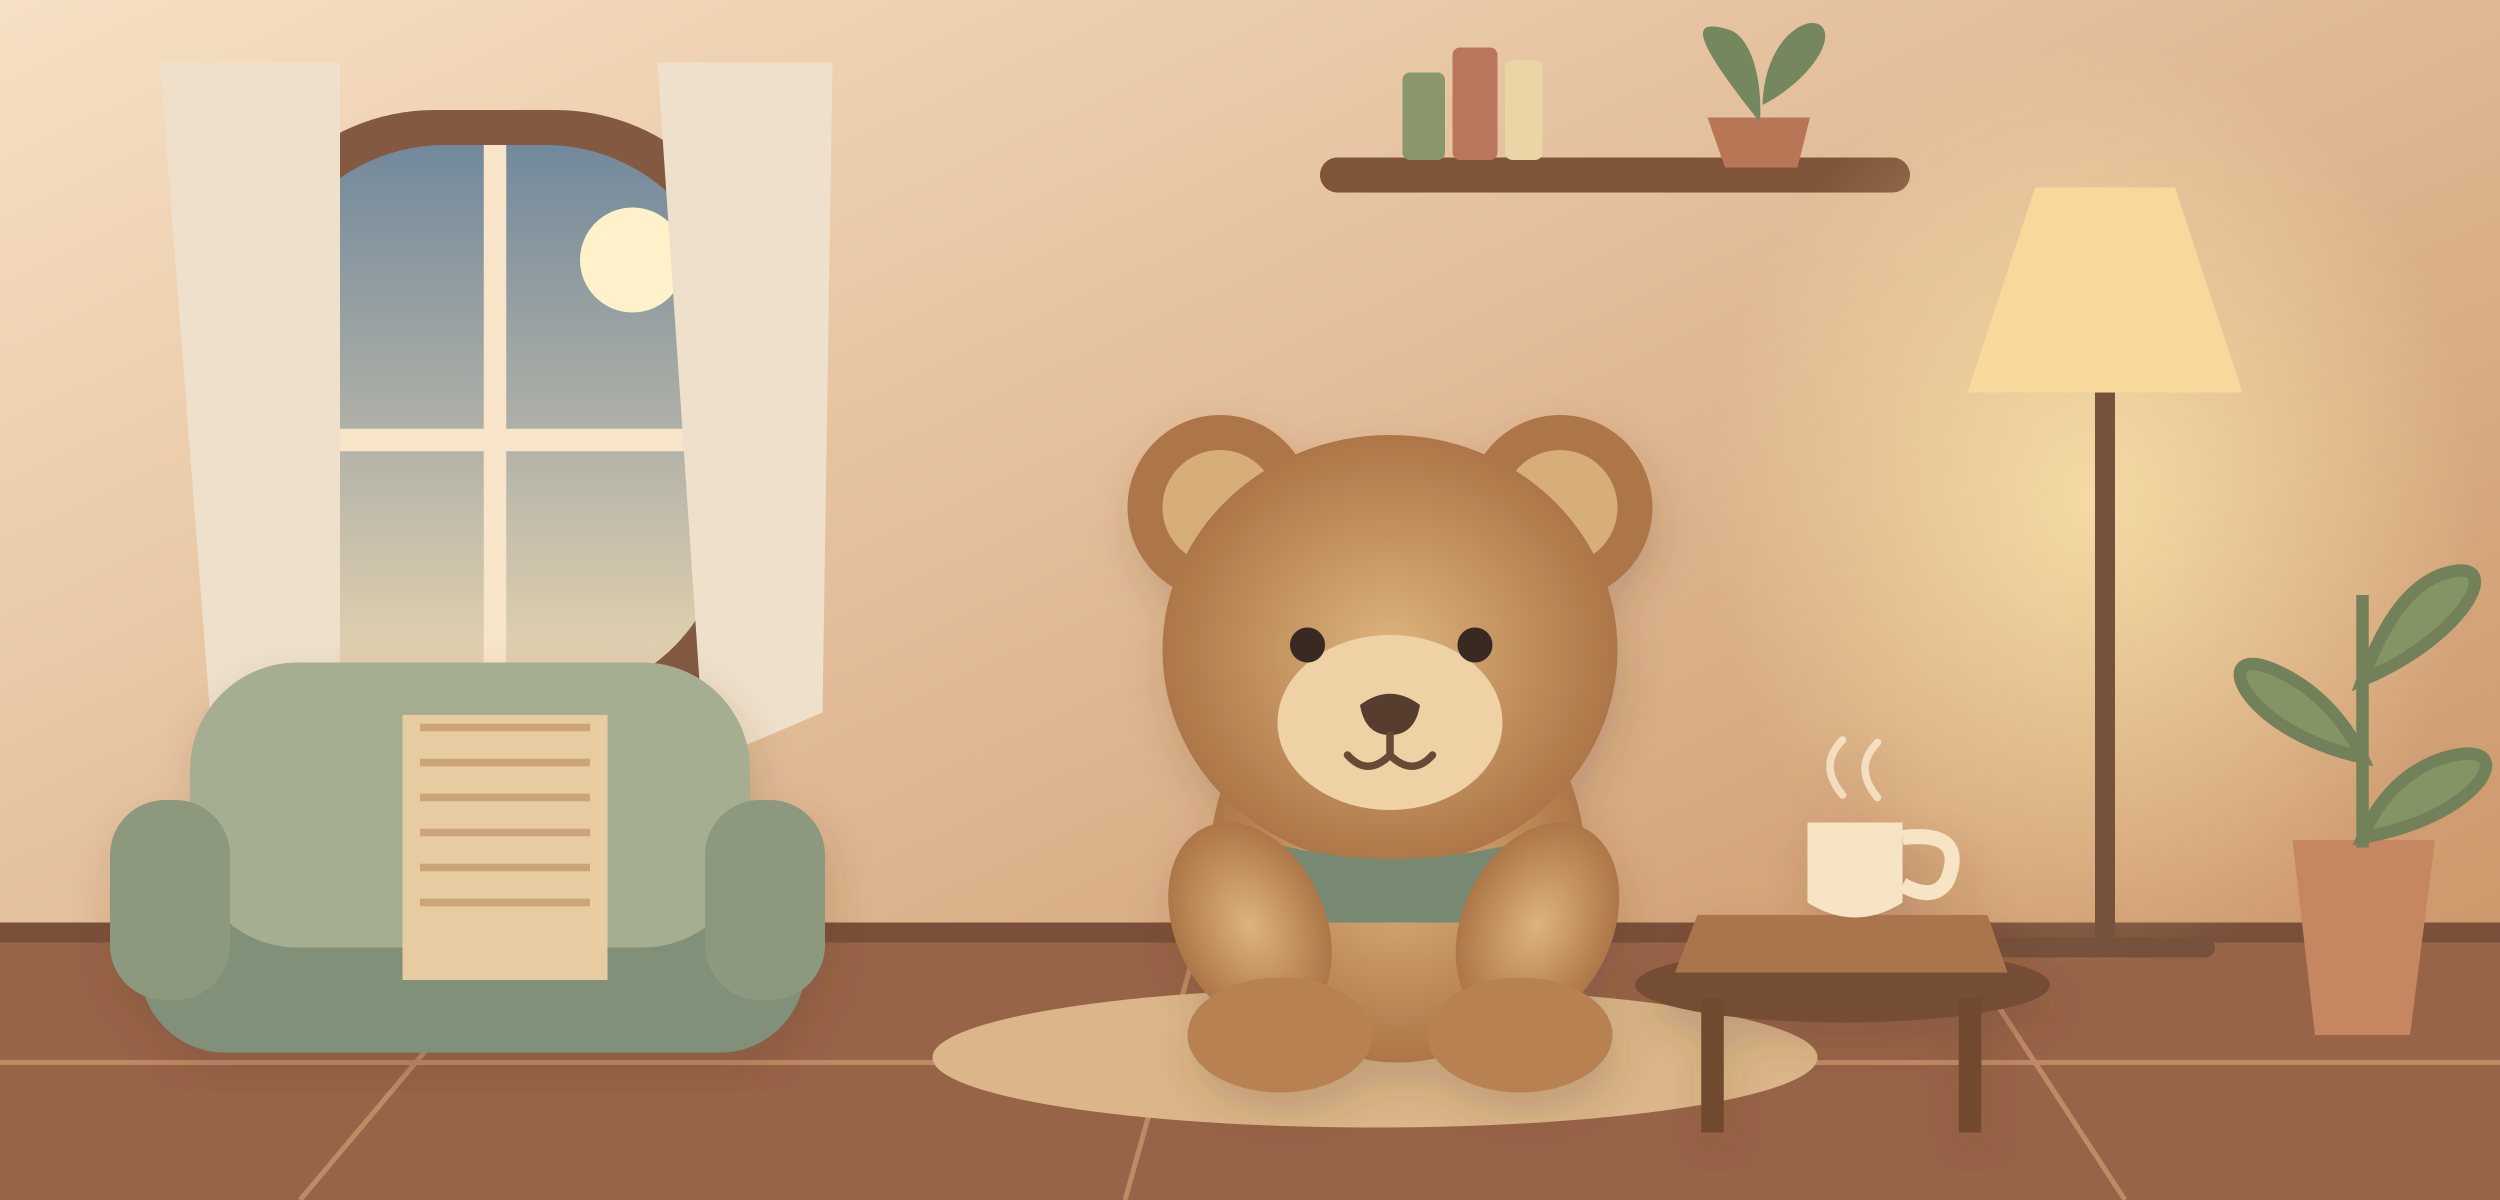
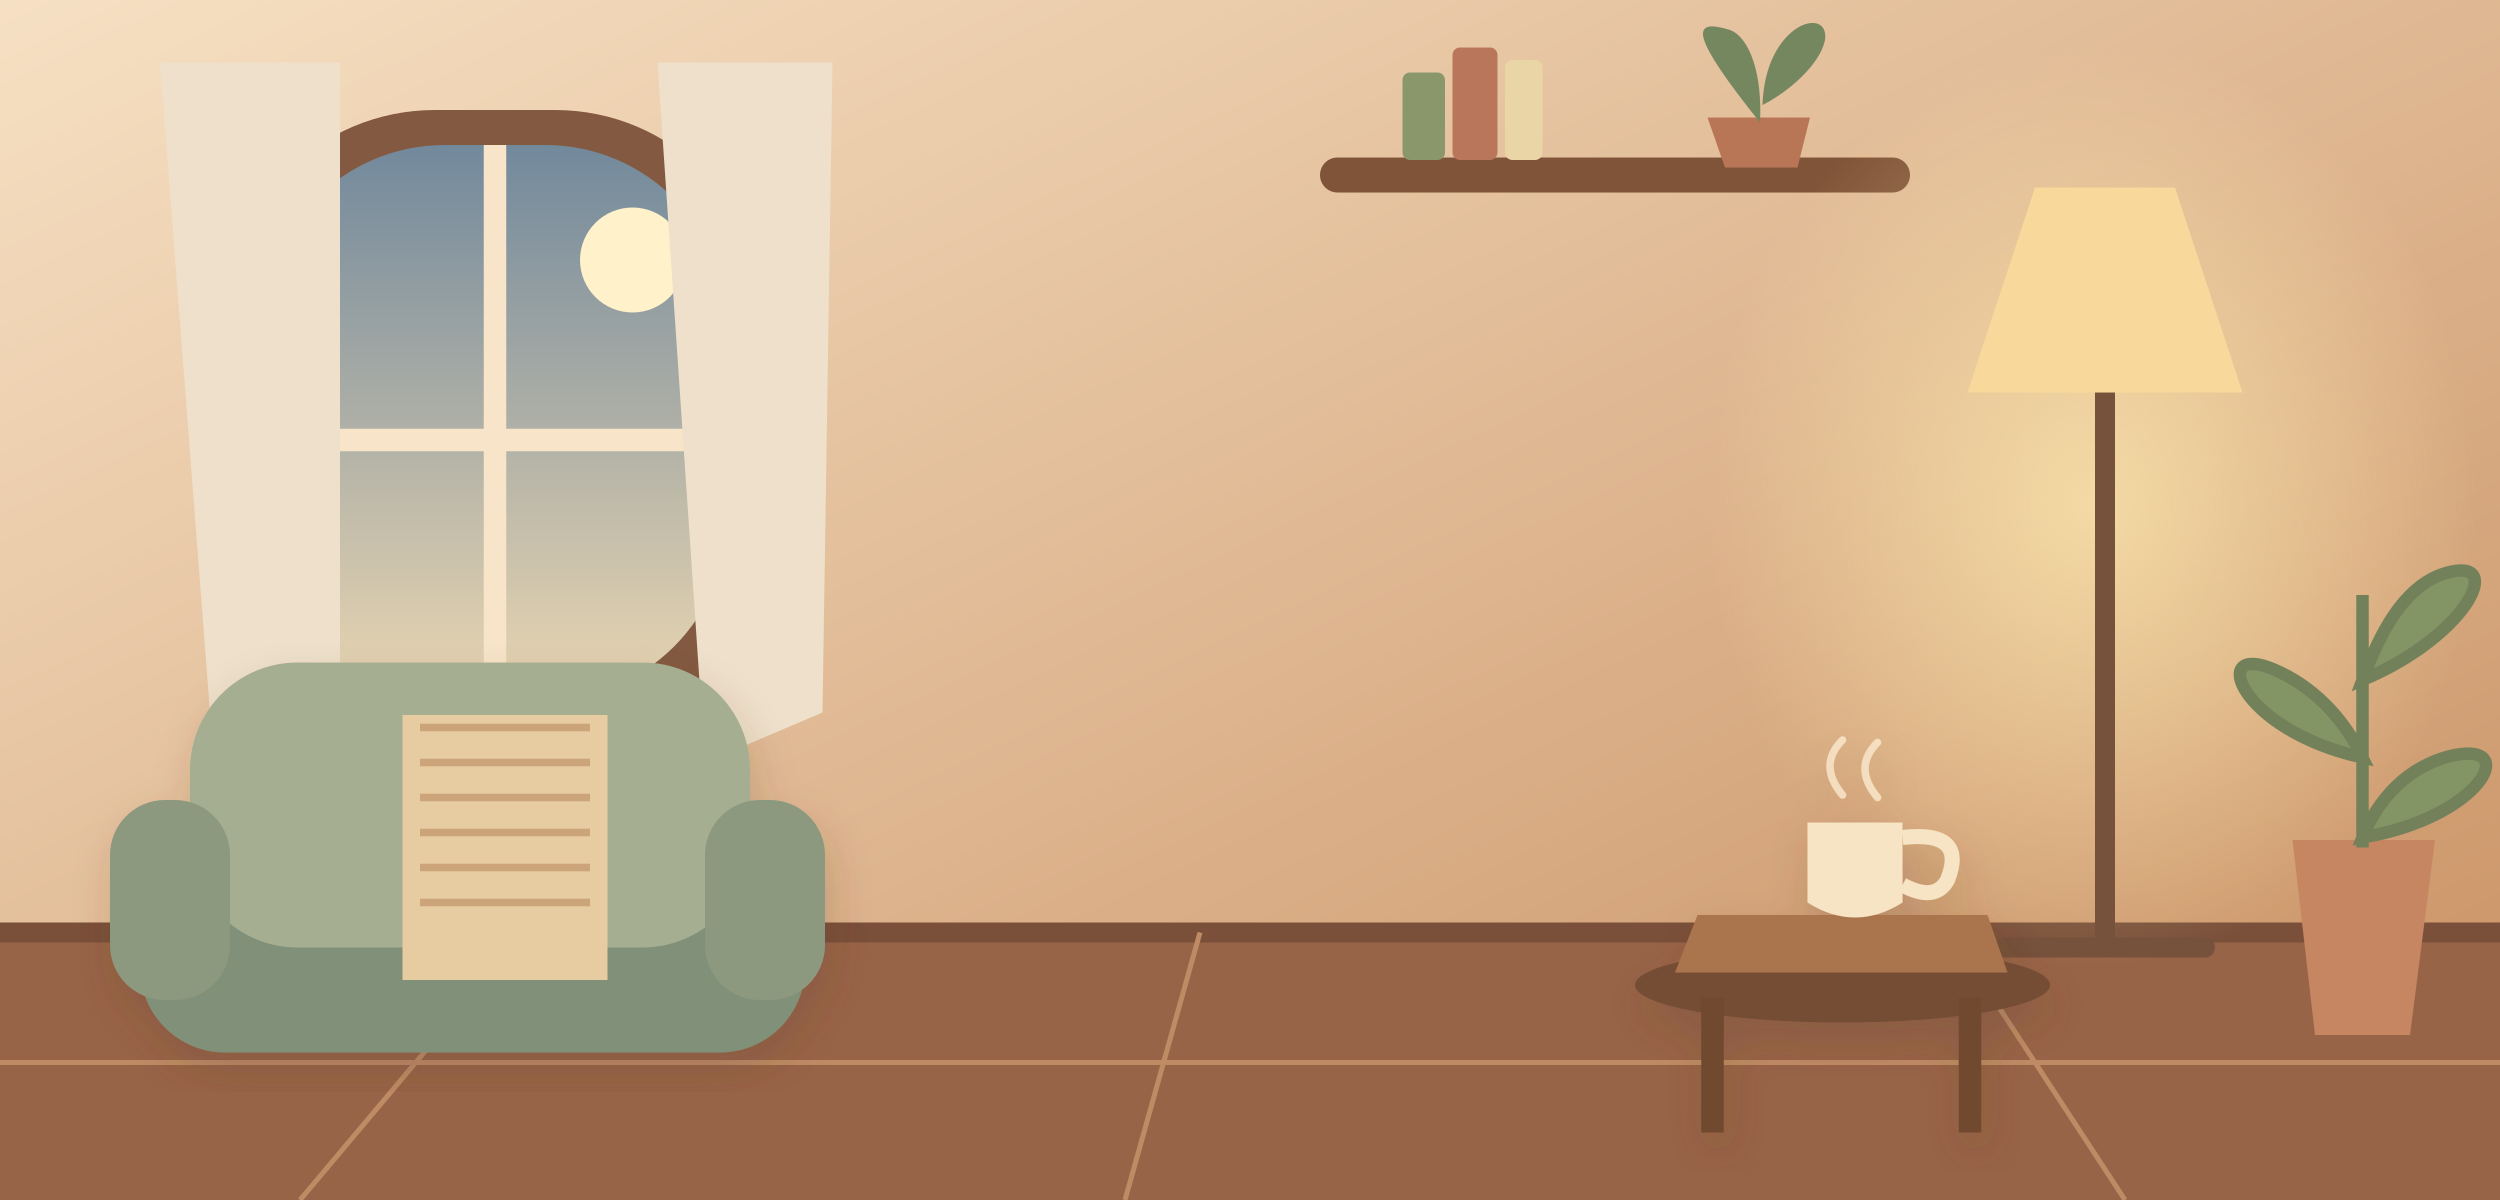
<svg xmlns="http://www.w3.org/2000/svg" width="1000" height="480" viewBox="0 0 1000 480" fill="none">
  <defs>
    <linearGradient id="wall" x2="1" y2="1">
      <stop stop-color="#f6e0c3" />
      <stop offset="1" stop-color="#c88f61" />
    </linearGradient>
    <linearGradient id="night" x2="0" y2="1">
      <stop stop-color="#72899c" />
      <stop offset="1" stop-color="#ead6b1" />
    </linearGradient>
    <radialGradient id="glow">
      <stop stop-color="#ffedb2" stop-opacity=".7" />
      <stop offset="1" stop-color="#ffedb2" stop-opacity="0" />
    </radialGradient>
    <radialGradient id="fur">
      <stop stop-color="#ddb47b" />
      <stop offset="1" stop-color="#ad7648" />
    </radialGradient>
    <filter id="shadow">
      <feDropShadow dy="8" stdDeviation="8" flood-color="#563b28" flood-opacity=".2" />
    </filter>
  </defs>
  <path fill="url(#wall)" d="M0 0h1000v480H0z" />
  <path fill="#986448" d="M0 373h1000v107H0z" />
  <path d="M0 373h1000" stroke="#7a503a" stroke-width="8" />
  <path d="M0 425h1000M210 373l-90 107m360-107-30 107m330-107 70 107" stroke="#be8b65" stroke-width="2" />
  <rect x="90" y="44" width="216" height="252" rx="84" fill="#835a41" />
  <rect x="105" y="58" width="186" height="222" rx="73" fill="url(#night)" />
  <path d="M198 58v222m-92-104h184" stroke="#f8e4c8" stroke-width="9" />
  <circle cx="253" cy="104" r="21" fill="#fff1c9" />
  <path d="M64 25h72v280l-52-20zM263 25h70l-4 260-47 20z" fill="#eee0ca" />
  <path d="M535 70h222" stroke="#805438" stroke-width="14" stroke-linecap="round" />
  <rect x="561" y="29" width="17" height="35" rx="3" fill="#89976b" />
  <rect x="581" y="19" width="18" height="45" rx="3" fill="#ba765b" />
  <rect x="602" y="24" width="15" height="40" rx="3" fill="#ead5a7" />
  <path d="M683 47h41l-5 20h-29z" fill="#b87656" />
  <path d="M704 49c-28-35-28-42-12-37 8 3 13 18 12 37zm1-7c1-33 27-40 25-26-2 10-15 21-25 26z" fill="#74875f" />
  <ellipse cx="837" cy="202" rx="155" ry="185" fill="url(#glow)" />
  <path d="M842 155v224m-40 0h80" stroke="#76513b" stroke-width="8" stroke-linecap="round" />
  <path d="M814 75h56l27 82H787z" fill="#f8d89b" />
  <g filter="url(#shadow)">
    <rect x="56" y="318" width="266" height="103" rx="34" fill="#819078" />
    <rect x="76" y="265" width="224" height="114" rx="43" fill="#a5ae91" />
    <rect x="44" y="320" width="48" height="80" rx="22" fill="#8c997e" />
    <rect x="282" y="320" width="48" height="80" rx="22" fill="#8c997e" />
    <path d="M161 286h82v106h-82z" fill="#e7cba1" />
    <path d="M168 291h68m-68 14h68m-68 14h68m-68 14h68m-68 14h68m-68 14h68" stroke="#cba479" stroke-width="3" />
  </g>
-   <ellipse cx="550" cy="423" rx="177" ry="28" fill="#dcb68a" />
-   <g filter="url(#shadow)">
-     <ellipse cx="559" cy="344" rx="75" ry="81" fill="url(#fur)" />
-     <circle cx="488" cy="203" r="37" fill="#ad7648" />
-     <circle cx="624" cy="203" r="37" fill="#ad7648" />
-     <circle cx="488" cy="203" r="23" fill="#d7ad79" />
-     <circle cx="624" cy="203" r="23" fill="#d7ad79" />
-     <ellipse cx="556" cy="260" rx="91" ry="86" fill="url(#fur)" />
-     <ellipse cx="556" cy="289" rx="45" ry="35" fill="#eed1a5" />
-     <circle cx="523" cy="258" r="7" fill="#392a23" />
-     <circle cx="590" cy="258" r="7" fill="#392a23" />
-     <path d="M544 282q12-9 24 0-2 12-12 12t-12-12" fill="#563d2d" />
-     <path d="M556 294v8m0 0q-9 9-17 0m17 0q9 9 17 0" stroke="#694a36" stroke-width="3" stroke-linecap="round" />
-     <path d="M498 334q58 19 120 0l-13 35H513z" fill="#778971" />
-     <ellipse cx="500" cy="370" rx="30" ry="43" fill="url(#fur)" transform="rotate(-25 500 370)" />
-     <ellipse cx="615" cy="370" rx="30" ry="43" fill="url(#fur)" transform="rotate(25 615 370)" />
-     <ellipse cx="512" cy="414" rx="37" ry="23" fill="#b78151" />
-     <ellipse cx="608" cy="414" rx="37" ry="23" fill="#b78151" />
-   </g>
  <g filter="url(#shadow)">
    <ellipse cx="737" cy="394" rx="83" ry="15" fill="#754d35" />
    <path d="M670 389h133l-8-23H679z" fill="#aa754e" />
    <path d="M685 399v54m103-54v54" stroke="#70492f" stroke-width="9" />
    <path d="M723 329h38v32q-19 12-38 0z" fill="#f7e4c4" />
    <path d="M761 335q26-3 18 17-5 9-18 2" stroke="#f7e4c4" stroke-width="6" />
    <path d="M737 318q-10-12 0-22m14 23q-10-12 0-22" stroke="#fff2d8" stroke-width="3" stroke-linecap="round" opacity=".7" />
  </g>
  <path d="M917 336h57l-10 78h-38z" fill="#c68662" />
  <path d="M945 339v-101m0 65c-50-11-62-47-35-35 14 6 27 18 35 35zm0-31c43-18 59-52 31-42-15 6-24 23-31 42zm0 63c47-8 63-38 37-33-19 4-31 18-37 33z" stroke="#73815b" stroke-width="5" fill="#849565" />
</svg>
